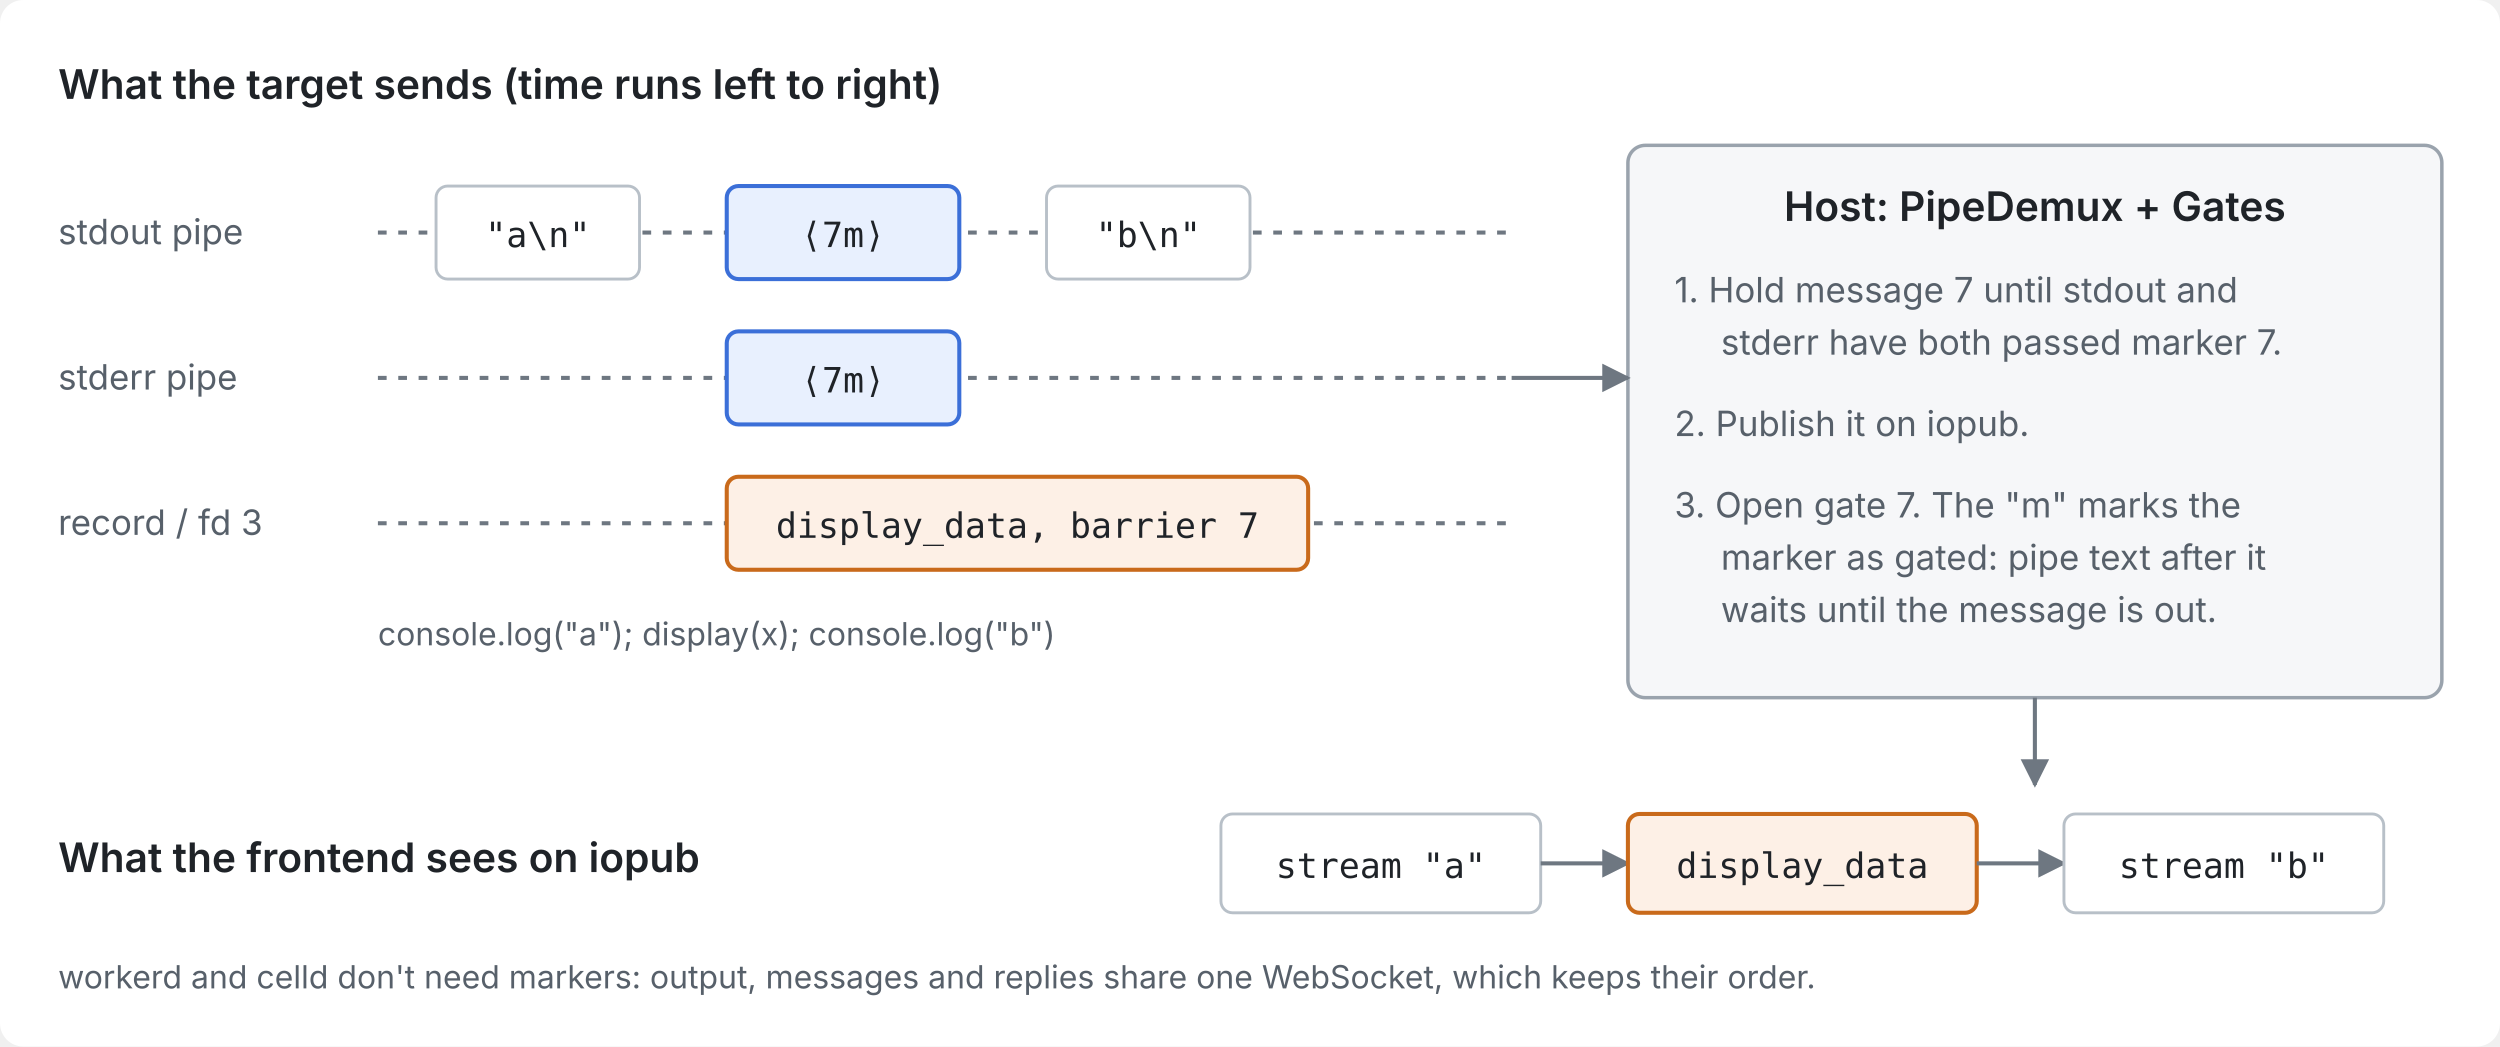
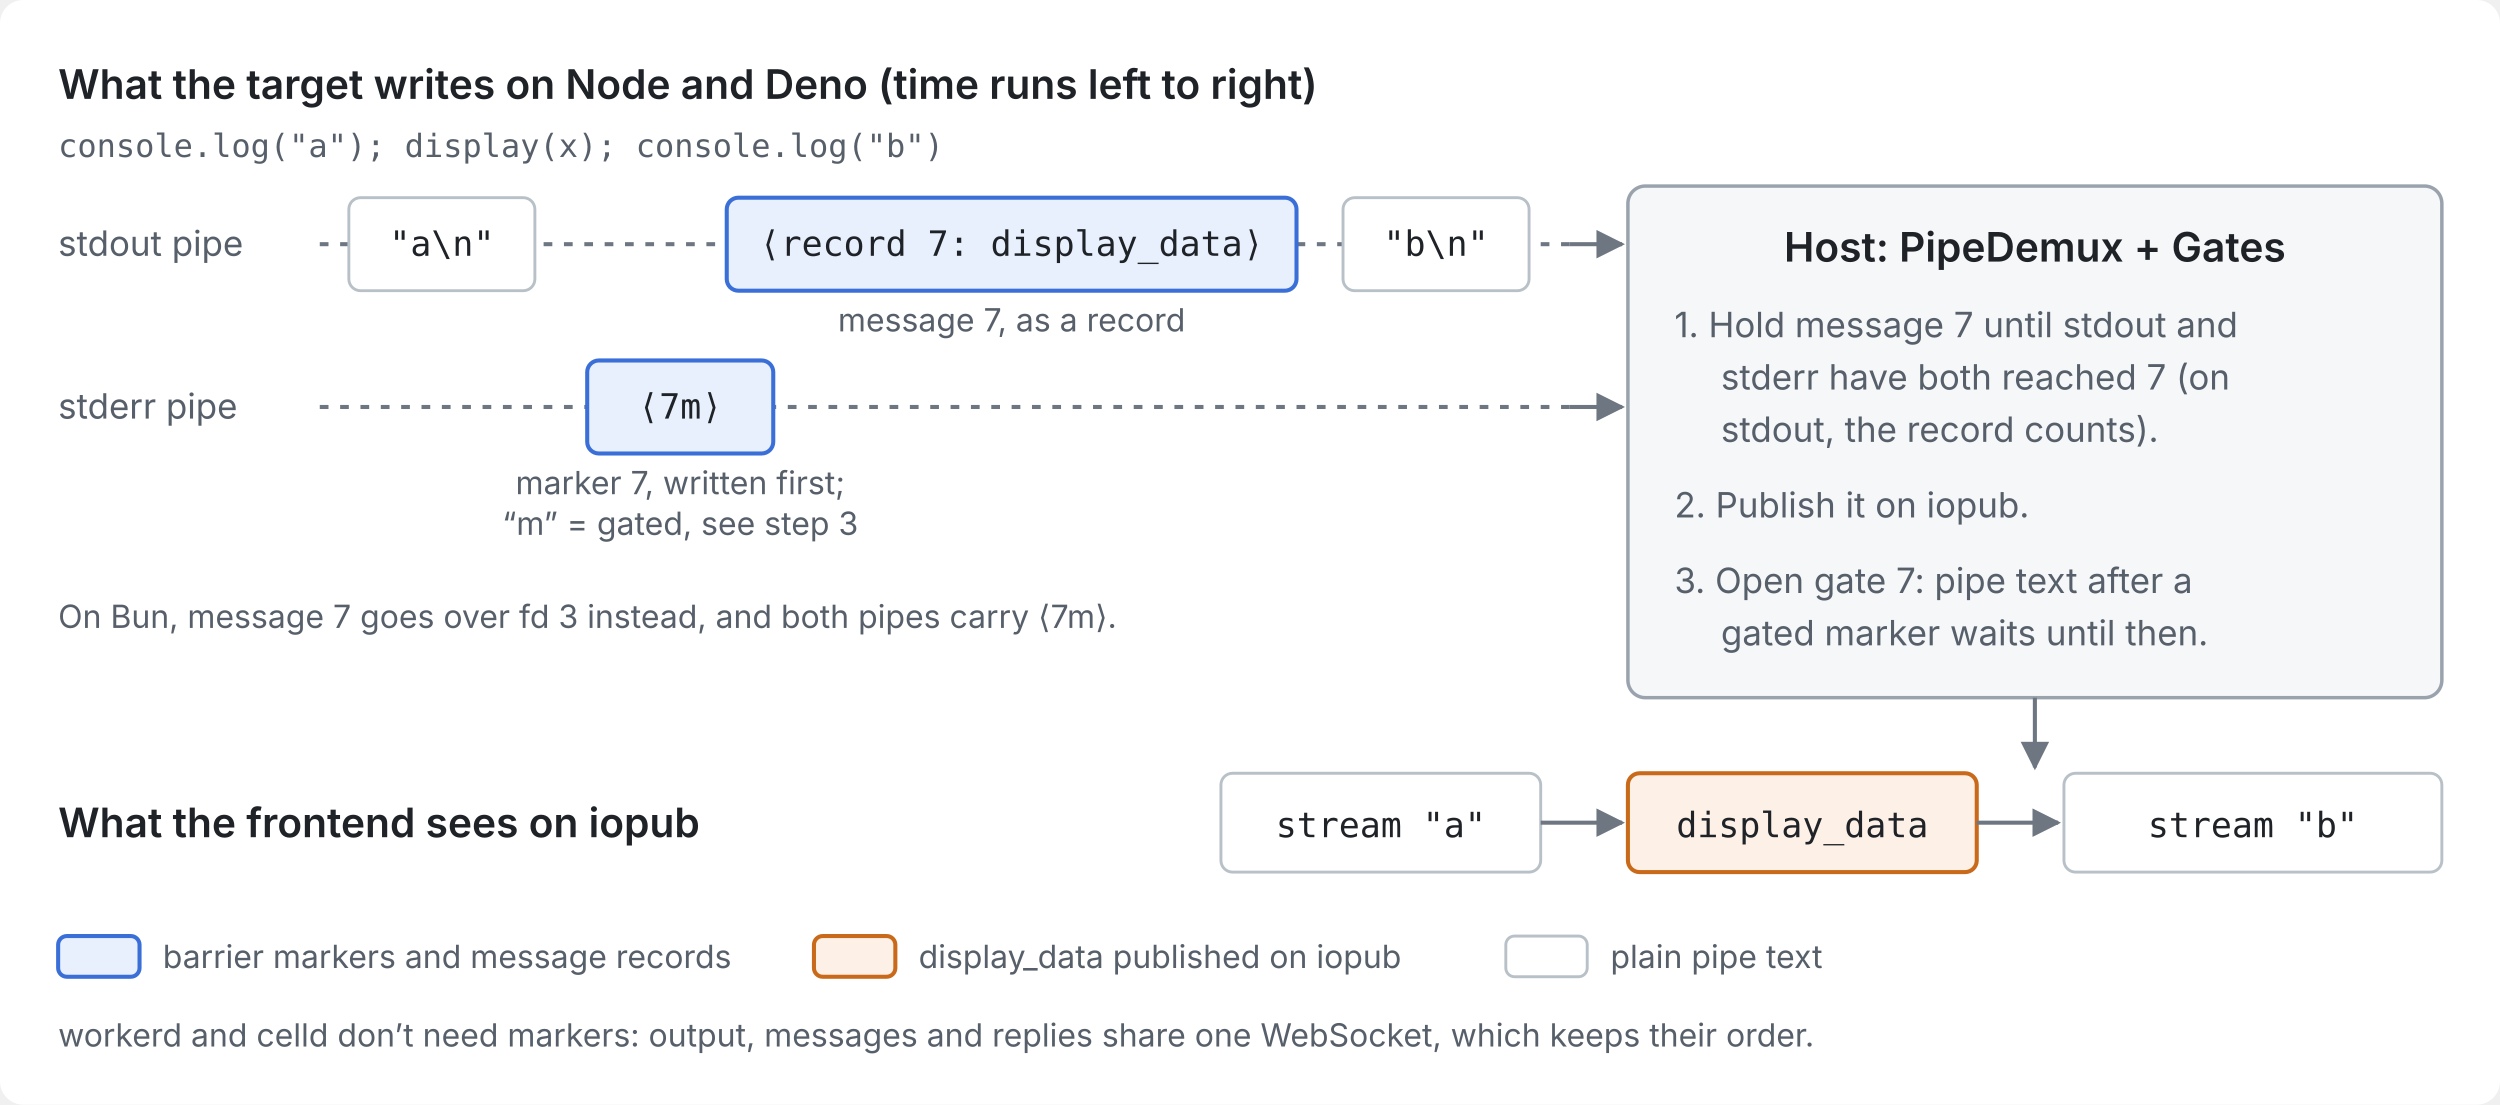
- <svg xmlns="http://www.w3.org/2000/svg" viewBox="0 0 860 360" width="860" height="360" role="img" aria-label="Barrier markers keep pipe output and display messages in the order the cell produced them">
+ <svg xmlns="http://www.w3.org/2000/svg" viewBox="0 0 860 380" width="860" height="380" role="img" aria-label="On Node and Deno the target writes a gated marker numbered 7 to stderr, then message 7 as a record on stdout, between the cell's other output. The host publishes the message only after both pipes reach 7, and holds pipe text after the marker until the message is out, so the frontend sees stream a, the display, then stream b. On Bun the message goes over fd 3 and both pipes carry the marker; workerd and celld need no markers.">
  <style>
    .bg { fill: #ffffff; }
    .box { fill: #f6f7f9; stroke: #9aa3ad; stroke-width: 1.2; }
    .inner { fill: #ffffff; stroke: #b8c0c8; stroke-width: 1; }
    .acc { fill: #e8f0fe; stroke: #3b6fd8; stroke-width: 1.4; }
    .warn { fill: #fdf0e6; stroke: #c96a1b; stroke-width: 1.4; }
    .ok { fill: #e7f5ec; stroke: #2f8a4c; stroke-width: 1.4; }
    .t { font: 600 14px system-ui, -apple-system, "Segoe UI", sans-serif; fill: #1f2328; }
    .s { font: 12px system-ui, -apple-system, "Segoe UI", sans-serif; fill: #57606a; }
    .m { font: 12px ui-monospace, SFMono-Regular, Menlo, Consolas, monospace; fill: #1f2328; }
    .l { font: 11px system-ui, -apple-system, "Segoe UI", sans-serif; fill: #57606a; }
    .lm { font: 11px ui-monospace, SFMono-Regular, Menlo, Consolas, monospace; fill: #57606a; }
    .ln { stroke: #6e7781; stroke-width: 1.4; fill: none; }
    .ah { fill: #6e7781; }
    @media (prefers-color-scheme: dark) {
      .bg { fill: #1b1b1f; }
      .box { fill: #25262b; stroke: #5c6370; }
      .inner { fill: #1b1b1f; stroke: #4a505a; }
      .acc { fill: #1e2a44; stroke: #6b9bff; }
      .warn { fill: #3a2a1c; stroke: #e0904a; }
      .ok { fill: #1d3326; stroke: #5cc27e; }
      .t, .m { fill: #e6e8eb; }
      .s, .l, .lm { fill: #a0a7b0; }
      .ln { stroke: #a0a7b0; }
      .ah { fill: #a0a7b0; }
    }
  </style>
  <defs>
    <marker id="a" viewBox="0 0 10 10" refX="9" refY="5" markerWidth="7" markerHeight="7" orient="auto-start-reverse">
      <path class="ah" d="M0,0 L10,5 L0,10 z" />
    </marker>
  </defs>
-   <rect class="bg" x="0" y="0" width="860" height="360" rx="8" />
-   <text class="t" x="20" y="34">What the target sends (time runs left to right)</text>
-   <text class="s" x="20" y="84">stdout pipe</text>
-   <text class="s" x="20" y="134">stderr pipe</text>
-   <text class="s" x="20" y="184">record / fd 3</text>
-   <line class="ln" x1="130" y1="80" x2="520" y2="80" stroke-dasharray="3 4" />
-   <line class="ln" x1="130" y1="130" x2="520" y2="130" stroke-dasharray="3 4" />
-   <line class="ln" x1="130" y1="180" x2="520" y2="180" stroke-dasharray="3 4" />
-   <rect class="inner" x="150" y="64" width="70" height="32" rx="4" />
-   <text class="m" x="185" y="85" text-anchor="middle">"a\n"</text>
-   <rect class="acc" x="250" y="64" width="80" height="32" rx="4" />
-   <text class="m" x="290" y="85" text-anchor="middle">⟨7m⟩</text>
-   <rect class="inner" x="360" y="64" width="70" height="32" rx="4" />
-   <text class="m" x="395" y="85" text-anchor="middle">"b\n"</text>
-   <rect class="acc" x="250" y="114" width="80" height="32" rx="4" />
-   <text class="m" x="290" y="135" text-anchor="middle">⟨7m⟩</text>
-   <rect class="warn" x="250" y="164" width="200" height="32" rx="4" />
-   <text class="m" x="350" y="185" text-anchor="middle">display_data, barrier 7</text>
-   <text class="l" x="130" y="222">console.log("a"); display(x); console.log("b")</text>
-   <rect class="box" x="560" y="50" width="280" height="190" rx="6" />
-   <text class="t" x="700" y="76" text-anchor="middle">Host: PipeDemux + Gates</text>
-   <text class="s" x="576" y="104">1. Hold message 7 until stdout and</text>
-   <text class="s" x="592" y="122">stderr have both passed marker 7.</text>
-   <text class="s" x="576" y="150">2. Publish it on iopub.</text>
-   <text class="s" x="576" y="178">3. Open gate 7. The "m" marks the</text>
-   <text class="s" x="592" y="196">marker as gated: pipe text after it</text>
-   <text class="s" x="592" y="214">waits until the message is out.</text>
-   <path class="ln" d="M520,130 H560" marker-end="url(#a)" />
-   <path class="ln" d="M700,240 V270" marker-end="url(#a)" />
-   <text class="t" x="20" y="300">What the frontend sees on iopub</text>
-   <rect class="inner" x="420" y="280" width="110" height="34" rx="4" />
-   <text class="m" x="475" y="302" text-anchor="middle">stream "a"</text>
-   <line class="ln" x1="530" y1="297" x2="560" y2="297" marker-end="url(#a)" />
-   <rect class="warn" x="560" y="280" width="120" height="34" rx="4" />
-   <text class="m" x="620" y="302" text-anchor="middle">display_data</text>
-   <line class="ln" x1="680" y1="297" x2="710" y2="297" marker-end="url(#a)" />
-   <rect class="inner" x="710" y="280" width="110" height="34" rx="4" />
-   <text class="m" x="765" y="302" text-anchor="middle">stream "b"</text>
-   <text class="l" x="20" y="340">workerd and celld don't need markers: output, messages and replies share one WebSocket, which keeps their order.</text>
+   <rect class="bg" x="0" y="0" width="860" height="380" rx="8" />
+   <text class="t" x="20" y="34">What the target writes on Node and Deno (time runs left to right)</text>
+   <text class="lm" x="20" y="54">console.log("a"); display(x); console.log("b")</text>
+   <text class="s" x="20" y="88">stdout pipe</text>
+   <text class="s" x="20" y="144">stderr pipe</text>
+   <line class="ln" x1="110" y1="84" x2="540" y2="84" stroke-dasharray="3 4" />
+   <line class="ln" x1="110" y1="140" x2="540" y2="140" stroke-dasharray="3 4" />
+   <path class="ln" d="M540,84 H558" marker-end="url(#a)" />
+   <path class="ln" d="M540,140 H558" marker-end="url(#a)" />
+   <rect class="inner" x="120" y="68" width="64" height="32" rx="4" />
+   <text class="m" x="152" y="88" text-anchor="middle">"a\n"</text>
+   <rect class="acc" x="250" y="68" width="196" height="32" rx="4" />
+   <text class="m" x="348" y="88" text-anchor="middle">⟨record 7: display_data⟩</text>
+   <rect class="inner" x="462" y="68" width="64" height="32" rx="4" />
+   <text class="m" x="494" y="88" text-anchor="middle">"b\n"</text>
+   <text class="l" x="348" y="114" text-anchor="middle">message 7, as a record</text>
+   <rect class="acc" x="202" y="124" width="64" height="32" rx="4" />
+   <text class="m" x="234" y="144" text-anchor="middle">⟨7m⟩</text>
+   <text class="l" x="234" y="170" text-anchor="middle">marker 7, written first;</text>
+   <text class="l" x="234" y="184" text-anchor="middle">“m” = gated, see step 3</text>
+   <text class="l" x="20" y="216">On Bun, message 7 goes over fd 3 instead, and both pipes carry ⟨7m⟩.</text>
+   <rect class="box" x="560" y="64" width="280" height="176" rx="6" />
+   <text class="t" x="700" y="90" text-anchor="middle">Host: PipeDemux + Gates</text>
+   <text class="s" x="576" y="116">1. Hold message 7 until stdout and</text>
+   <text class="s" x="592" y="134">stderr have both reached 7 (on</text>
+   <text class="s" x="592" y="152">stdout, the record counts).</text>
+   <text class="s" x="576" y="178">2. Publish it on iopub.</text>
+   <text class="s" x="576" y="204">3. Open gate 7: pipe text after a</text>
+   <text class="s" x="592" y="222">gated marker waits until then.</text>
+   <path class="ln" d="M700,240 V264" marker-end="url(#a)" />
+   <text class="t" x="20" y="288">What the frontend sees on iopub</text>
+   <rect class="inner" x="420" y="266" width="110" height="34" rx="4" />
+   <text class="m" x="475" y="288" text-anchor="middle">stream "a"</text>
+   <line class="ln" x1="530" y1="283" x2="558" y2="283" marker-end="url(#a)" />
+   <rect class="warn" x="560" y="266" width="120" height="34" rx="4" />
+   <text class="m" x="620" y="288" text-anchor="middle">display_data</text>
+   <line class="ln" x1="680" y1="283" x2="708" y2="283" marker-end="url(#a)" />
+   <rect class="inner" x="710" y="266" width="130" height="34" rx="4" />
+   <text class="m" x="775" y="288" text-anchor="middle">stream "b"</text>
+   <rect class="acc" x="20" y="322" width="28" height="14" rx="3" />
+   <text class="l" x="56" y="333">barrier markers and message records</text>
+   <rect class="warn" x="280" y="322" width="28" height="14" rx="3" />
+   <text class="l" x="316" y="333">display_data published on iopub</text>
+   <rect class="inner" x="518" y="322" width="28" height="14" rx="3" />
+   <text class="l" x="554" y="333">plain pipe text</text>
+   <text class="l" x="20" y="360">workerd and celld don’t need markers: output, messages and replies share one WebSocket, which keeps their order.</text>
</svg>
